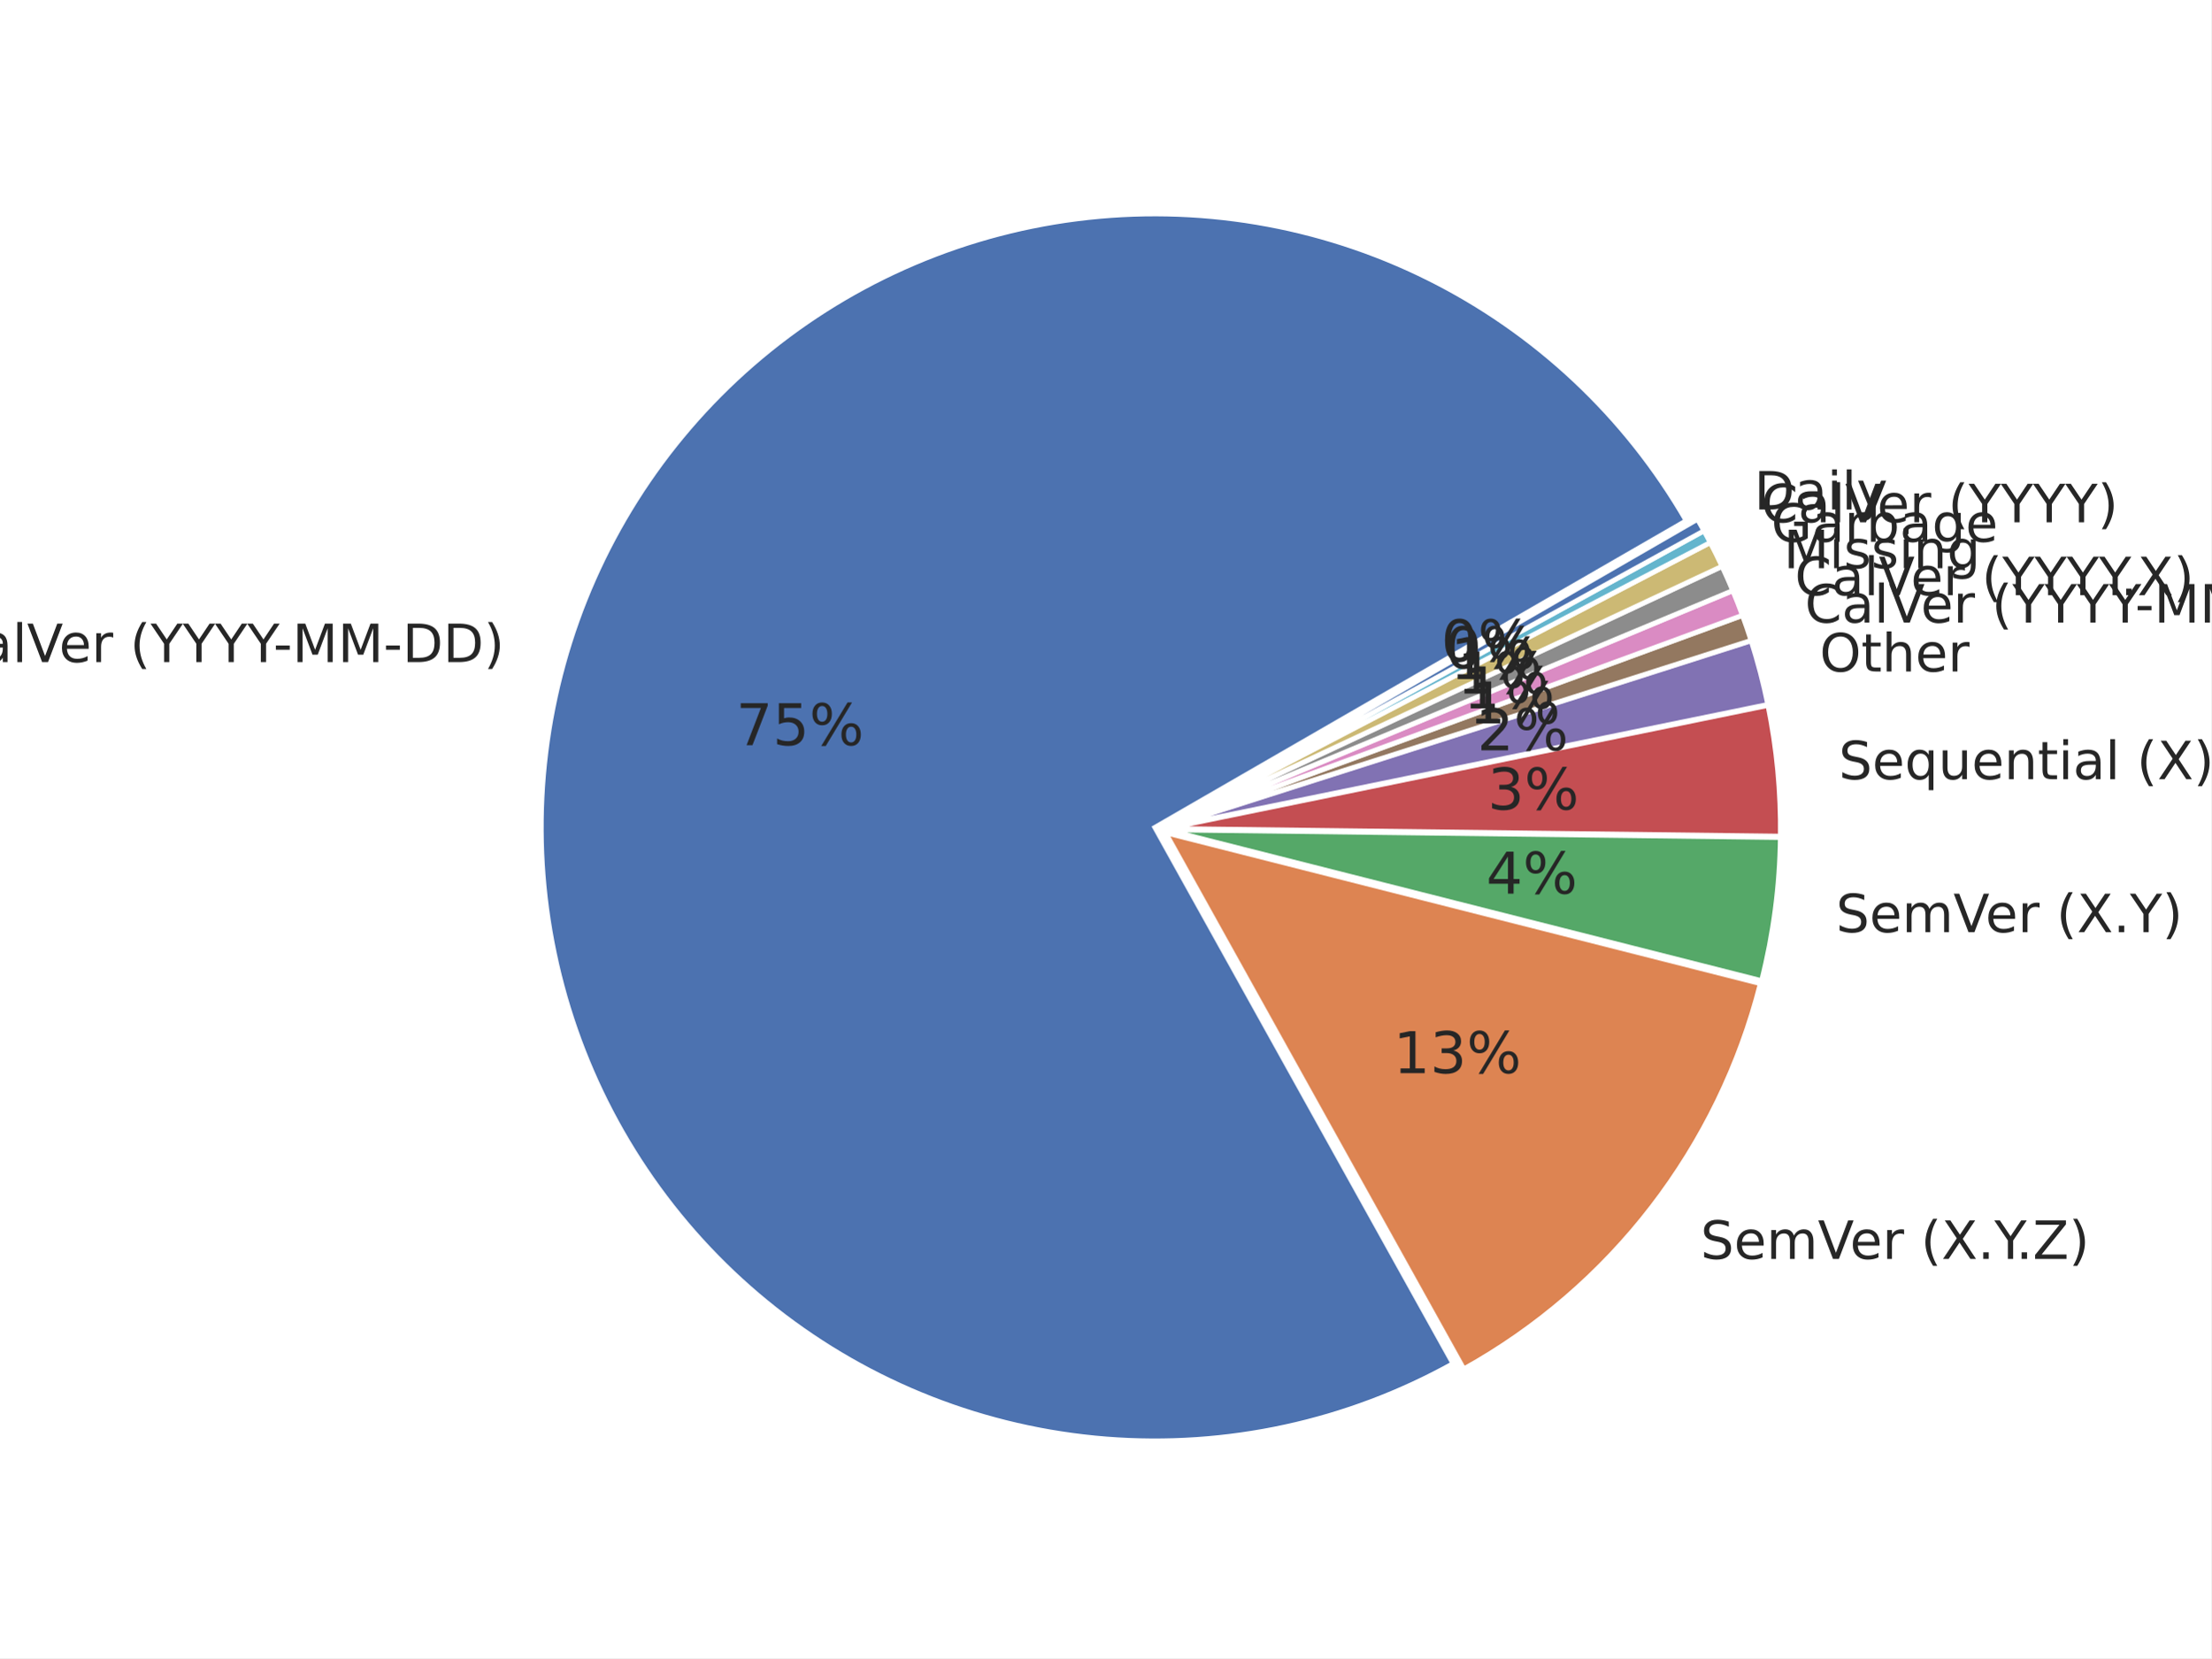
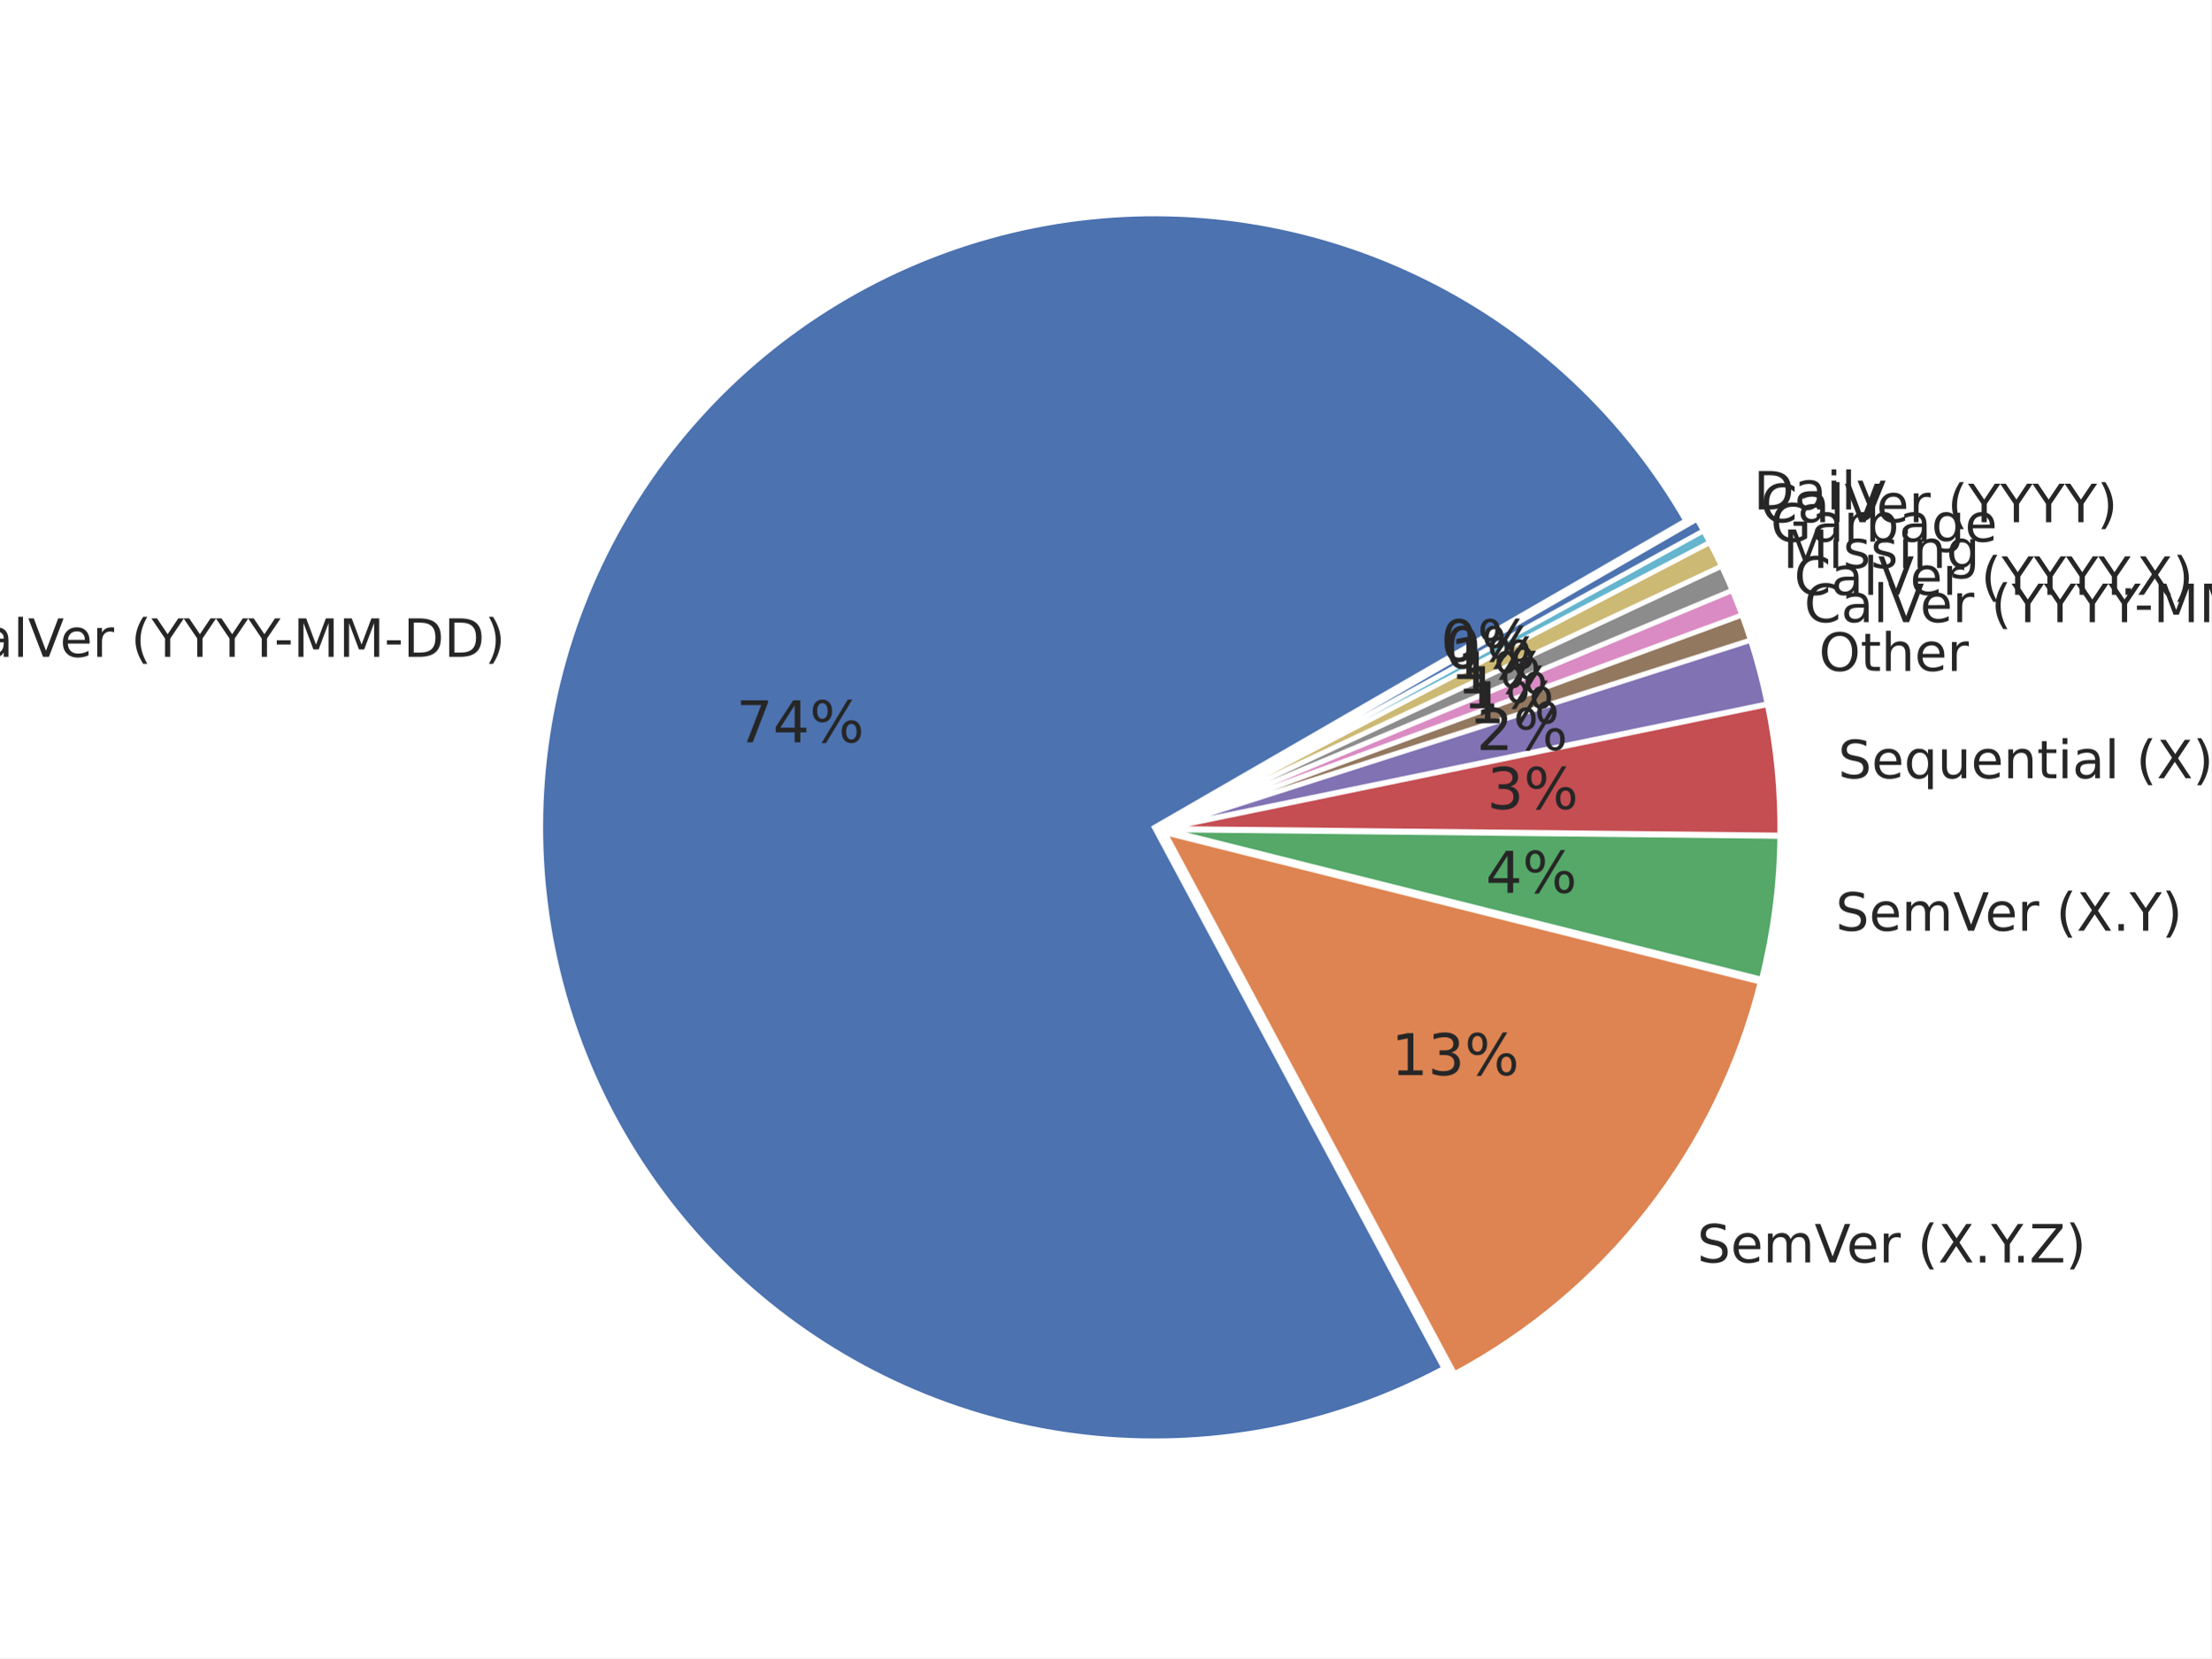
<svg xmlns="http://www.w3.org/2000/svg" xmlns:xlink="http://www.w3.org/1999/xlink" width="460.8pt" height="345.6pt" viewBox="0 0 460.8 345.6" version="1.1">
  <defs>
    <style type="text/css">*{stroke-linejoin: round; stroke-linecap: butt}</style>
  </defs>
  <g id="figure_1">
    <g id="patch_1">
      <path d="M 0 345.6  L 460.8 345.6  L 460.8 0  L 0 0  z " style="fill: #ffffff" />
    </g>
    <g id="axes_1">
      <g id="matplotlib.axis_1" />
      <g id="matplotlib.axis_2" />
      <g id="patch_2">
-         <path d="M 351.409 108.523  C 338.809 86.699 320.035 69.079 297.456 57.888  C 274.877 46.697 249.486 42.426 224.488 45.615  C 199.491 48.804 175.985 59.312 156.938 75.813  C 137.892 92.314 124.142 114.083 117.424 138.371  C 110.706 162.659 111.316 188.4 119.176 212.343  C 127.036 236.286 141.801 257.38 161.607 272.96  C 181.413 288.541 205.39 297.925 230.511 299.927  C 255.631 301.929 280.792 296.461 302.816 284.213  L 240.669 172.459  z " style="fill: #4c72b0; stroke: #ffffff; stroke-linejoin: miter" />
+         <path d="M 351.297 108.513  C 338.74 86.765 320.051 69.189 297.572 57.992  C 275.093 46.794 249.806 42.463 224.883 45.542  C 199.959 48.62 176.485 58.973 157.407 75.303  C 138.328 91.634 124.476 113.228 117.588 137.378  C 110.7 161.528 111.077 187.181 118.672 211.118  C 126.266 235.056 140.746 256.234 160.297 271.996  C 179.847 287.759 203.615 297.418 228.618 299.763  C 253.622 302.107 278.77 297.035 300.91 285.182  L 240.557 172.449  z " style="fill: #4c72b0; stroke: #ffffff; stroke-linejoin: miter" />
      </g>
      <g id="patch_3">
-         <path d="M 305.062 285.334  C 320.292 276.865 333.631 265.37 344.258 251.559  C 354.885 237.748 362.578 221.909 366.862 205.017  L 242.915 173.58  z " style="fill: #dd8452; stroke: #ffffff; stroke-linejoin: miter" />
+         <path d="M 303.148 286.319  C 318.865 277.905 332.65 266.296 343.615 252.241  C 354.581 238.185 362.487 221.99 366.824 204.698  L 242.795 173.587  z " style="fill: #dd8452; stroke: #ffffff; stroke-linejoin: miter" />
      </g>
      <g id="patch_4">
-         <path d="M 367.117 204.404  C 368.353 199.529 369.301 194.586 369.955 189.6  C 370.609 184.614 370.968 179.594 371.031 174.566  L 243.169 172.966  z " style="fill: #55a868; stroke: #ffffff; stroke-linejoin: miter" />
+         <path d="M 367.084 204.075  C 368.303 199.214 369.236 194.286 369.877 189.315  C 370.518 184.345 370.866 179.341 370.919 174.33  L 243.055 172.964  z " style="fill: #55a868; stroke: #ffffff; stroke-linejoin: miter" />
      </g>
      <g id="patch_5">
-         <path d="M 371.036 174.279  C 371.094 169.708 370.906 165.137 370.473 160.586  C 370.041 156.035 369.365 151.511 368.448 147.032  L 243.174 172.679  z " style="fill: #c44e52; stroke: #ffffff; stroke-linejoin: miter" />
+         <path d="M 370.924 174.044  C 370.973 169.488 370.778 164.933 370.34 160.399  C 369.903 155.864 369.223 151.356 368.305 146.894  L 243.059 172.677  z " style="fill: #c44e52; stroke: #ffffff; stroke-linejoin: miter" />
      </g>
      <g id="patch_6">
-         <path d="M 368.412 146.83  C 367.954 144.591 367.436 142.365 366.858 140.154  C 366.28 137.943 365.644 135.748 364.948 133.571  L 243.139 172.477  z " style="fill: #8172b3; stroke: #ffffff; stroke-linejoin: miter" />
+         <path d="M 368.269 146.692  C 367.81 144.461 367.291 142.243 366.713 140.04  C 366.135 137.837 365.499 135.65 364.805 133.481  L 243.023 172.476  z " style="fill: #8172b3; stroke: #ffffff; stroke-linejoin: miter" />
      </g>
      <g id="patch_7">
-         <path d="M 364.921 133.479  C 364.642 132.609 364.355 131.741 364.058 130.876  C 363.762 130.012 363.456 129.15 363.14 128.292  L 243.111 172.385  z " style="fill: #937860; stroke: #ffffff; stroke-linejoin: miter" />
+         <path d="M 364.777 133.39  C 364.499 132.522 364.212 131.658 363.916 130.796  C 363.619 129.935 363.314 129.076 362.999 128.222  L 242.996 172.384  z " style="fill: #937860; stroke: #ffffff; stroke-linejoin: miter" />
      </g>
      <g id="patch_8">
-         <path d="M 363.121 128.241  C 362.806 127.383 362.482 126.528 362.148 125.677  C 361.815 124.826 361.472 123.979 361.121 123.135  L 243.092 172.333  z " style="fill: #da8bc3; stroke: #ffffff; stroke-linejoin: miter" />
+         <path d="M 362.981 128.17  C 362.666 127.315 362.342 126.464 362.009 125.616  C 361.677 124.768 361.335 123.924 360.984 123.083  L 242.977 172.333  z " style="fill: #da8bc3; stroke: #ffffff; stroke-linejoin: miter" />
      </g>
      <g id="patch_9">
-         <path d="M 361.1 123.085  C 360.748 122.241 360.387 121.401 360.017 120.565  C 359.648 119.729 359.269 118.897 358.882 118.069  L 243.071 172.283  z " style="fill: #8c8c8c; stroke: #ffffff; stroke-linejoin: miter" />
+         <path d="M 360.963 123.032  C 360.612 122.192 360.252 121.355 359.883 120.522  C 359.515 119.689 359.137 118.86 358.751 118.035  L 242.956 172.282  z " style="fill: #8c8c8c; stroke: #ffffff; stroke-linejoin: miter" />
      </g>
      <g id="patch_10">
-         <path d="M 358.858 118.02  C 358.471 117.192 358.074 116.368 357.669 115.549  C 357.264 114.729 356.85 113.914 356.427 113.104  L 243.048 172.233  z " style="fill: #ccb974; stroke: #ffffff; stroke-linejoin: miter" />
+         <path d="M 358.727 117.986  C 358.341 117.161 357.946 116.34 357.542 115.523  C 357.138 114.707 356.725 113.895 356.304 113.087  L 242.932 172.233  z " style="fill: #ccb974; stroke: #ffffff; stroke-linejoin: miter" />
      </g>
      <g id="patch_11">
-         <path d="M 356.409 113.067  C 356.197 112.662 355.984 112.258 355.768 111.855  C 355.552 111.452 355.335 111.05 355.115 110.65  L 243.029 172.197  z " style="fill: #64b5cd; stroke: #ffffff; stroke-linejoin: miter" />
+         <path d="M 356.285 113.051  C 356.074 112.647 355.861 112.244 355.646 111.843  C 355.431 111.441 355.214 111.041 354.995 110.642  L 242.914 172.196  z " style="fill: #64b5cd; stroke: #ffffff; stroke-linejoin: miter" />
      </g>
      <g id="patch_12">
-         <path d="M 355.101 110.626  C 354.881 110.225 354.659 109.826 354.435 109.428  C 354.211 109.029 353.984 108.632 353.756 108.237  L 243.016 172.173  z " style="fill: #4c72b0; stroke: #ffffff; stroke-linejoin: miter" />
+         <path d="M 354.982 110.618  C 354.763 110.218 354.541 109.82 354.318 109.423  C 354.094 109.027 353.869 108.631 353.641 108.237  L 242.901 172.173  z " style="fill: #4c72b0; stroke: #ffffff; stroke-linejoin: miter" />
      </g>
      <g id="text_1">
-         <g style="fill: #262626" transform="translate(-11.84749 137.9978) scale(0.11 -0.11)">
+         <g style="fill: #262626" transform="translate(-11.65593 136.9064) scale(0.11 -0.11)">
          <defs>
            <path id="DejaVuSans-43" d="M 4122 4306  L 4122 3641  Q 3803 3938 3442 4084  Q 3081 4231 2675 4231  Q 1875 4231 1450 3742  Q 1025 3253 1025 2328  Q 1025 1406 1450 917  Q 1875 428 2675 428  Q 3081 428 3442 575  Q 3803 722 4122 1019  L 4122 359  Q 3791 134 3420 21  Q 3050 -91 2638 -91  Q 1578 -91 968 557  Q 359 1206 359 2328  Q 359 3453 968 4101  Q 1578 4750 2638 4750  Q 3056 4750 3426 4639  Q 3797 4528 4122 4306  z " transform="scale(0.015625)" />
            <path id="DejaVuSans-61" d="M 2194 1759  Q 1497 1759 1228 1600  Q 959 1441 959 1056  Q 959 750 1161 570  Q 1363 391 1709 391  Q 2188 391 2477 730  Q 2766 1069 2766 1631  L 2766 1759  L 2194 1759  z M 3341 1997  L 3341 0  L 2766 0  L 2766 531  Q 2569 213 2275 61  Q 1981 -91 1556 -91  Q 1019 -91 701 211  Q 384 513 384 1019  Q 384 1609 779 1909  Q 1175 2209 1959 2209  L 2766 2209  L 2766 2266  Q 2766 2663 2505 2880  Q 2244 3097 1772 3097  Q 1472 3097 1187 3025  Q 903 2953 641 2809  L 641 3341  Q 956 3463 1253 3523  Q 1550 3584 1831 3584  Q 2591 3584 2966 3190  Q 3341 2797 3341 1997  z " transform="scale(0.015625)" />
            <path id="DejaVuSans-6c" d="M 603 4863  L 1178 4863  L 1178 0  L 603 0  L 603 4863  z " transform="scale(0.015625)" />
            <path id="DejaVuSans-56" d="M 1831 0  L 50 4666  L 709 4666  L 2188 738  L 3669 4666  L 4325 4666  L 2547 0  L 1831 0  z " transform="scale(0.015625)" />
            <path id="DejaVuSans-65" d="M 3597 1894  L 3597 1613  L 953 1613  Q 991 1019 1311 708  Q 1631 397 2203 397  Q 2534 397 2845 478  Q 3156 559 3463 722  L 3463 178  Q 3153 47 2828 -22  Q 2503 -91 2169 -91  Q 1331 -91 842 396  Q 353 884 353 1716  Q 353 2575 817 3079  Q 1281 3584 2069 3584  Q 2775 3584 3186 3129  Q 3597 2675 3597 1894  z M 3022 2063  Q 3016 2534 2758 2815  Q 2500 3097 2075 3097  Q 1594 3097 1305 2825  Q 1016 2553 972 2059  L 3022 2063  z " transform="scale(0.015625)" />
            <path id="DejaVuSans-72" d="M 2631 2963  Q 2534 3019 2420 3045  Q 2306 3072 2169 3072  Q 1681 3072 1420 2755  Q 1159 2438 1159 1844  L 1159 0  L 581 0  L 581 3500  L 1159 3500  L 1159 2956  Q 1341 3275 1631 3429  Q 1922 3584 2338 3584  Q 2397 3584 2469 3576  Q 2541 3569 2628 3553  L 2631 2963  z " transform="scale(0.015625)" />
            <path id="DejaVuSans-20" transform="scale(0.015625)" />
            <path id="DejaVuSans-28" d="M 1984 4856  Q 1566 4138 1362 3434  Q 1159 2731 1159 2009  Q 1159 1288 1364 580  Q 1569 -128 1984 -844  L 1484 -844  Q 1016 -109 783 600  Q 550 1309 550 2009  Q 550 2706 781 3412  Q 1013 4119 1484 4856  L 1984 4856  z " transform="scale(0.015625)" />
            <path id="DejaVuSans-59" d="M -13 4666  L 666 4666  L 1959 2747  L 3244 4666  L 3922 4666  L 2272 2222  L 2272 0  L 1638 0  L 1638 2222  L -13 4666  z " transform="scale(0.015625)" />
            <path id="DejaVuSans-2d" d="M 313 2009  L 1997 2009  L 1997 1497  L 313 1497  L 313 2009  z " transform="scale(0.015625)" />
            <path id="DejaVuSans-4d" d="M 628 4666  L 1569 4666  L 2759 1491  L 3956 4666  L 4897 4666  L 4897 0  L 4281 0  L 4281 4097  L 3078 897  L 2444 897  L 1241 4097  L 1241 0  L 628 0  L 628 4666  z " transform="scale(0.015625)" />
            <path id="DejaVuSans-44" d="M 1259 4147  L 1259 519  L 2022 519  Q 2988 519 3436 956  Q 3884 1394 3884 2338  Q 3884 3275 3436 3711  Q 2988 4147 2022 4147  L 1259 4147  z M 628 4666  L 1925 4666  Q 3281 4666 3915 4102  Q 4550 3538 4550 2338  Q 4550 1131 3912 565  Q 3275 0 1925 0  L 628 0  L 628 4666  z " transform="scale(0.015625)" />
            <path id="DejaVuSans-29" d="M 513 4856  L 1013 4856  Q 1481 4119 1714 3412  Q 1947 2706 1947 2009  Q 1947 1309 1714 600  Q 1481 -109 1013 -844  L 513 -844  Q 928 -128 1133 580  Q 1338 1288 1338 2009  Q 1338 2731 1133 3434  Q 928 4138 513 4856  z " transform="scale(0.015625)" />
          </defs>
          <use xlink:href="#DejaVuSans-43" />
          <use xlink:href="#DejaVuSans-61" x="69.824" />
          <use xlink:href="#DejaVuSans-6c" x="131.104" />
          <use xlink:href="#DejaVuSans-56" x="158.887" />
          <use xlink:href="#DejaVuSans-65" x="219.545" />
          <use xlink:href="#DejaVuSans-72" x="281.068" />
          <use xlink:href="#DejaVuSans-20" x="322.182" />
          <use xlink:href="#DejaVuSans-28" x="353.969" />
          <use xlink:href="#DejaVuSans-59" x="392.982" />
          <use xlink:href="#DejaVuSans-59" x="454.066" />
          <use xlink:href="#DejaVuSans-59" x="515.15" />
          <use xlink:href="#DejaVuSans-59" x="576.234" />
          <use xlink:href="#DejaVuSans-2d" x="625.443" />
          <use xlink:href="#DejaVuSans-4d" x="661.527" />
          <use xlink:href="#DejaVuSans-4d" x="747.807" />
          <use xlink:href="#DejaVuSans-2d" x="834.086" />
          <use xlink:href="#DejaVuSans-44" x="870.17" />
          <use xlink:href="#DejaVuSans-44" x="947.172" />
          <use xlink:href="#DejaVuSans-29" x="1024.174" />
        </g>
      </g>
      <g id="text_2">
-         <g style="fill: #262626" transform="translate(153.3861 155.3176) scale(0.12 -0.12)">
+         <g style="fill: #262626" transform="translate(153.4396 154.7179) scale(0.12 -0.12)">
          <defs>
            <path id="DejaVuSans-37" d="M 525 4666  L 3525 4666  L 3525 4397  L 1831 0  L 1172 0  L 2766 4134  L 525 4134  L 525 4666  z " transform="scale(0.015625)" />
-             <path id="DejaVuSans-35" d="M 691 4666  L 3169 4666  L 3169 4134  L 1269 4134  L 1269 2991  Q 1406 3038 1543 3061  Q 1681 3084 1819 3084  Q 2600 3084 3056 2656  Q 3513 2228 3513 1497  Q 3513 744 3044 326  Q 2575 -91 1722 -91  Q 1428 -91 1123 -41  Q 819 9 494 109  L 494 744  Q 775 591 1075 516  Q 1375 441 1709 441  Q 2250 441 2565 725  Q 2881 1009 2881 1497  Q 2881 1984 2565 2268  Q 2250 2553 1709 2553  Q 1456 2553 1204 2497  Q 953 2441 691 2322  L 691 4666  z " transform="scale(0.015625)" />
+             <path id="DejaVuSans-34" d="M 2419 4116  L 825 1625  L 2419 1625  L 2419 4116  z M 2253 4666  L 3047 4666  L 3047 1625  L 3713 1625  L 3713 1100  L 3047 1100  L 3047 0  L 2419 0  L 2419 1100  L 313 1100  L 313 1709  L 2253 4666  z " transform="scale(0.015625)" />
            <path id="DejaVuSans-25" d="M 4653 2053  Q 4381 2053 4226 1822  Q 4072 1591 4072 1178  Q 4072 772 4226 539  Q 4381 306 4653 306  Q 4919 306 5073 539  Q 5228 772 5228 1178  Q 5228 1588 5073 1820  Q 4919 2053 4653 2053  z M 4653 2450  Q 5147 2450 5437 2106  Q 5728 1763 5728 1178  Q 5728 594 5436 251  Q 5144 -91 4653 -91  Q 4153 -91 3862 251  Q 3572 594 3572 1178  Q 3572 1766 3864 2108  Q 4156 2450 4653 2450  z M 1428 4353  Q 1159 4353 1004 4120  Q 850 3888 850 3481  Q 850 3069 1003 2837  Q 1156 2606 1428 2606  Q 1700 2606 1854 2837  Q 2009 3069 2009 3481  Q 2009 3884 1853 4118  Q 1697 4353 1428 4353  z M 4250 4750  L 4750 4750  L 1831 -91  L 1331 -91  L 4250 4750  z M 1428 4750  Q 1922 4750 2215 4408  Q 2509 4066 2509 3481  Q 2509 2891 2217 2550  Q 1925 2209 1428 2209  Q 931 2209 642 2551  Q 353 2894 353 3481  Q 353 4063 643 4406  Q 934 4750 1428 4750  z " transform="scale(0.015625)" />
          </defs>
          <use xlink:href="#DejaVuSans-37" />
-           <use xlink:href="#DejaVuSans-35" x="63.623" />
+           <use xlink:href="#DejaVuSans-34" x="63.623" />
          <use xlink:href="#DejaVuSans-25" x="127.246" />
        </g>
      </g>
      <g id="text_3">
-         <g style="fill: #262626" transform="translate(354.3924 262.3925) scale(0.11 -0.11)">
+         <g style="fill: #262626" transform="translate(353.6972 263.1413) scale(0.11 -0.11)">
          <defs>
            <path id="DejaVuSans-53" d="M 3425 4513  L 3425 3897  Q 3066 4069 2747 4153  Q 2428 4238 2131 4238  Q 1616 4238 1336 4038  Q 1056 3838 1056 3469  Q 1056 3159 1242 3001  Q 1428 2844 1947 2747  L 2328 2669  Q 3034 2534 3370 2195  Q 3706 1856 3706 1288  Q 3706 609 3251 259  Q 2797 -91 1919 -91  Q 1588 -91 1214 -16  Q 841 59 441 206  L 441 856  Q 825 641 1194 531  Q 1563 422 1919 422  Q 2459 422 2753 634  Q 3047 847 3047 1241  Q 3047 1584 2836 1778  Q 2625 1972 2144 2069  L 1759 2144  Q 1053 2284 737 2584  Q 422 2884 422 3419  Q 422 4038 858 4394  Q 1294 4750 2059 4750  Q 2388 4750 2728 4690  Q 3069 4631 3425 4513  z " transform="scale(0.015625)" />
            <path id="DejaVuSans-6d" d="M 3328 2828  Q 3544 3216 3844 3400  Q 4144 3584 4550 3584  Q 5097 3584 5394 3201  Q 5691 2819 5691 2113  L 5691 0  L 5113 0  L 5113 2094  Q 5113 2597 4934 2840  Q 4756 3084 4391 3084  Q 3944 3084 3684 2787  Q 3425 2491 3425 1978  L 3425 0  L 2847 0  L 2847 2094  Q 2847 2600 2669 2842  Q 2491 3084 2119 3084  Q 1678 3084 1418 2786  Q 1159 2488 1159 1978  L 1159 0  L 581 0  L 581 3500  L 1159 3500  L 1159 2956  Q 1356 3278 1631 3431  Q 1906 3584 2284 3584  Q 2666 3584 2933 3390  Q 3200 3197 3328 2828  z " transform="scale(0.015625)" />
            <path id="DejaVuSans-58" d="M 403 4666  L 1081 4666  L 2241 2931  L 3406 4666  L 4084 4666  L 2584 2425  L 4184 0  L 3506 0  L 2194 1984  L 872 0  L 191 0  L 1856 2491  L 403 4666  z " transform="scale(0.015625)" />
            <path id="DejaVuSans-2e" d="M 684 794  L 1344 794  L 1344 0  L 684 0  L 684 794  z " transform="scale(0.015625)" />
            <path id="DejaVuSans-5a" d="M 359 4666  L 4025 4666  L 4025 4184  L 1075 531  L 4097 531  L 4097 0  L 288 0  L 288 481  L 3238 4134  L 359 4134  L 359 4666  z " transform="scale(0.015625)" />
          </defs>
          <use xlink:href="#DejaVuSans-53" />
          <use xlink:href="#DejaVuSans-65" x="63.477" />
          <use xlink:href="#DejaVuSans-6d" x="125" />
          <use xlink:href="#DejaVuSans-56" x="222.412" />
          <use xlink:href="#DejaVuSans-65" x="283.07" />
          <use xlink:href="#DejaVuSans-72" x="344.594" />
          <use xlink:href="#DejaVuSans-20" x="385.707" />
          <use xlink:href="#DejaVuSans-28" x="417.494" />
          <use xlink:href="#DejaVuSans-58" x="456.508" />
          <use xlink:href="#DejaVuSans-2e" x="525.014" />
          <use xlink:href="#DejaVuSans-59" x="556.801" />
          <use xlink:href="#DejaVuSans-2e" x="597.635" />
          <use xlink:href="#DejaVuSans-5a" x="629.422" />
          <use xlink:href="#DejaVuSans-29" x="697.928" />
        </g>
      </g>
      <g id="text_4">
-         <g style="fill: #262626" transform="translate(290.3848 223.6787) scale(0.12 -0.12)">
+         <g style="fill: #262626" transform="translate(289.951 224.0902) scale(0.12 -0.12)">
          <defs>
            <path id="DejaVuSans-31" d="M 794 531  L 1825 531  L 1825 4091  L 703 3866  L 703 4441  L 1819 4666  L 2450 4666  L 2450 531  L 3481 531  L 3481 0  L 794 0  L 794 531  z " transform="scale(0.015625)" />
            <path id="DejaVuSans-33" d="M 2597 2516  Q 3050 2419 3304 2112  Q 3559 1806 3559 1356  Q 3559 666 3084 287  Q 2609 -91 1734 -91  Q 1441 -91 1130 -33  Q 819 25 488 141  L 488 750  Q 750 597 1062 519  Q 1375 441 1716 441  Q 2309 441 2620 675  Q 2931 909 2931 1356  Q 2931 1769 2642 2001  Q 2353 2234 1838 2234  L 1294 2234  L 1294 2753  L 1863 2753  Q 2328 2753 2575 2939  Q 2822 3125 2822 3475  Q 2822 3834 2567 4026  Q 2313 4219 1838 4219  Q 1578 4219 1281 4162  Q 984 4106 628 3988  L 628 4550  Q 988 4650 1302 4700  Q 1616 4750 1894 4750  Q 2613 4750 3031 4423  Q 3450 4097 3450 3541  Q 3450 3153 3228 2886  Q 3006 2619 2597 2516  z " transform="scale(0.015625)" />
          </defs>
          <use xlink:href="#DejaVuSans-31" />
          <use xlink:href="#DejaVuSans-33" x="63.623" />
          <use xlink:href="#DejaVuSans-25" x="127.246" />
        </g>
      </g>
      <g id="text_5">
-         <g style="fill: #262626" transform="translate(382.6332 194.299) scale(0.11 -0.11)">
+         <g style="fill: #262626" transform="translate(382.559 193.9859) scale(0.11 -0.11)">
          <use xlink:href="#DejaVuSans-53" />
          <use xlink:href="#DejaVuSans-65" x="63.477" />
          <use xlink:href="#DejaVuSans-6d" x="125" />
          <use xlink:href="#DejaVuSans-56" x="222.412" />
          <use xlink:href="#DejaVuSans-65" x="283.07" />
          <use xlink:href="#DejaVuSans-72" x="344.594" />
          <use xlink:href="#DejaVuSans-20" x="385.707" />
          <use xlink:href="#DejaVuSans-28" x="417.494" />
          <use xlink:href="#DejaVuSans-58" x="456.508" />
          <use xlink:href="#DejaVuSans-2e" x="525.014" />
          <use xlink:href="#DejaVuSans-59" x="556.801" />
          <use xlink:href="#DejaVuSans-29" x="617.885" />
        </g>
      </g>
      <g id="text_6">
-         <g style="fill: #262626" transform="translate(309.7221 186.258) scale(0.12 -0.12)">
-           <defs>
-             <path id="DejaVuSans-34" d="M 2419 4116  L 825 1625  L 2419 1625  L 2419 4116  z M 2253 4666  L 3047 4666  L 3047 1625  L 3713 1625  L 3713 1100  L 3047 1100  L 3047 0  L 2419 0  L 2419 1100  L 313 1100  L 313 1709  L 2253 4666  z " transform="scale(0.015625)" />
-           </defs>
+         <g style="fill: #262626" transform="translate(309.6294 186.0859) scale(0.12 -0.12)">
          <use xlink:href="#DejaVuSans-34" />
          <use xlink:href="#DejaVuSans-25" x="63.623" />
        </g>
      </g>
      <g id="text_7">
-         <g style="fill: #262626" transform="translate(383.2031 162.4121) scale(0.11 -0.11)">
+         <g style="fill: #262626" transform="translate(383.0684 162.206) scale(0.11 -0.11)">
          <defs>
            <path id="DejaVuSans-71" d="M 947 1747  Q 947 1113 1208 752  Q 1469 391 1925 391  Q 2381 391 2643 752  Q 2906 1113 2906 1747  Q 2906 2381 2643 2742  Q 2381 3103 1925 3103  Q 1469 3103 1208 2742  Q 947 2381 947 1747  z M 2906 525  Q 2725 213 2448 61  Q 2172 -91 1784 -91  Q 1150 -91 751 415  Q 353 922 353 1747  Q 353 2572 751 3078  Q 1150 3584 1784 3584  Q 2172 3584 2448 3432  Q 2725 3281 2906 2969  L 2906 3500  L 3481 3500  L 3481 -1331  L 2906 -1331  L 2906 525  z " transform="scale(0.015625)" />
            <path id="DejaVuSans-75" d="M 544 1381  L 544 3500  L 1119 3500  L 1119 1403  Q 1119 906 1312 657  Q 1506 409 1894 409  Q 2359 409 2629 706  Q 2900 1003 2900 1516  L 2900 3500  L 3475 3500  L 3475 0  L 2900 0  L 2900 538  Q 2691 219 2414 64  Q 2138 -91 1772 -91  Q 1169 -91 856 284  Q 544 659 544 1381  z M 1991 3584  L 1991 3584  z " transform="scale(0.015625)" />
            <path id="DejaVuSans-6e" d="M 3513 2113  L 3513 0  L 2938 0  L 2938 2094  Q 2938 2591 2744 2837  Q 2550 3084 2163 3084  Q 1697 3084 1428 2787  Q 1159 2491 1159 1978  L 1159 0  L 581 0  L 581 3500  L 1159 3500  L 1159 2956  Q 1366 3272 1645 3428  Q 1925 3584 2291 3584  Q 2894 3584 3203 3211  Q 3513 2838 3513 2113  z " transform="scale(0.015625)" />
            <path id="DejaVuSans-74" d="M 1172 4494  L 1172 3500  L 2356 3500  L 2356 3053  L 1172 3053  L 1172 1153  Q 1172 725 1289 603  Q 1406 481 1766 481  L 2356 481  L 2356 0  L 1766 0  Q 1100 0 847 248  Q 594 497 594 1153  L 594 3053  L 172 3053  L 172 3500  L 594 3500  L 594 4494  L 1172 4494  z " transform="scale(0.015625)" />
            <path id="DejaVuSans-69" d="M 603 3500  L 1178 3500  L 1178 0  L 603 0  L 603 3500  z M 603 4863  L 1178 4863  L 1178 4134  L 603 4134  L 603 4863  z " transform="scale(0.015625)" />
          </defs>
          <use xlink:href="#DejaVuSans-53" />
          <use xlink:href="#DejaVuSans-65" x="63.477" />
          <use xlink:href="#DejaVuSans-71" x="125" />
          <use xlink:href="#DejaVuSans-75" x="188.477" />
          <use xlink:href="#DejaVuSans-65" x="251.855" />
          <use xlink:href="#DejaVuSans-6e" x="313.379" />
          <use xlink:href="#DejaVuSans-74" x="376.758" />
          <use xlink:href="#DejaVuSans-69" x="415.967" />
          <use xlink:href="#DejaVuSans-61" x="443.75" />
          <use xlink:href="#DejaVuSans-6c" x="505.029" />
          <use xlink:href="#DejaVuSans-20" x="532.812" />
          <use xlink:href="#DejaVuSans-28" x="564.6" />
          <use xlink:href="#DejaVuSans-58" x="603.613" />
          <use xlink:href="#DejaVuSans-29" x="672.119" />
        </g>
      </g>
      <g id="text_8">
-         <g style="fill: #262626" transform="translate(310.0352 168.7345) scale(0.12 -0.12)">
+         <g style="fill: #262626" transform="translate(309.9094 168.6213) scale(0.12 -0.12)">
          <use xlink:href="#DejaVuSans-33" />
          <use xlink:href="#DejaVuSans-25" x="63.623" />
        </g>
      </g>
      <g id="text_9">
-         <g style="fill: #262626" transform="translate(379.2299 139.9573) scale(0.11 -0.11)">
+         <g style="fill: #262626" transform="translate(379.0822 139.8321) scale(0.11 -0.11)">
          <defs>
            <path id="DejaVuSans-4f" d="M 2522 4238  Q 1834 4238 1429 3725  Q 1025 3213 1025 2328  Q 1025 1447 1429 934  Q 1834 422 2522 422  Q 3209 422 3611 934  Q 4013 1447 4013 2328  Q 4013 3213 3611 3725  Q 3209 4238 2522 4238  z M 2522 4750  Q 3503 4750 4090 4092  Q 4678 3434 4678 2328  Q 4678 1225 4090 567  Q 3503 -91 2522 -91  Q 1538 -91 948 565  Q 359 1222 359 2328  Q 359 3434 948 4092  Q 1538 4750 2522 4750  z " transform="scale(0.015625)" />
            <path id="DejaVuSans-68" d="M 3513 2113  L 3513 0  L 2938 0  L 2938 2094  Q 2938 2591 2744 2837  Q 2550 3084 2163 3084  Q 1697 3084 1428 2787  Q 1159 2491 1159 1978  L 1159 0  L 581 0  L 581 4863  L 1159 4863  L 1159 2956  Q 1366 3272 1645 3428  Q 1925 3584 2291 3584  Q 2894 3584 3203 3211  Q 3513 2838 3513 2113  z " transform="scale(0.015625)" />
          </defs>
          <use xlink:href="#DejaVuSans-4f" />
          <use xlink:href="#DejaVuSans-74" x="78.711" />
          <use xlink:href="#DejaVuSans-68" x="117.92" />
          <use xlink:href="#DejaVuSans-65" x="181.299" />
          <use xlink:href="#DejaVuSans-72" x="242.822" />
        </g>
      </g>
      <g id="text_10">
-         <g style="fill: #262626" transform="translate(307.8518 156.3945) scale(0.12 -0.12)">
+         <g style="fill: #262626" transform="translate(307.7188 156.3257) scale(0.12 -0.12)">
          <defs>
            <path id="DejaVuSans-32" d="M 1228 531  L 3431 531  L 3431 0  L 469 0  L 469 531  Q 828 903 1448 1529  Q 2069 2156 2228 2338  Q 2531 2678 2651 2914  Q 2772 3150 2772 3378  Q 2772 3750 2511 3984  Q 2250 4219 1831 4219  Q 1534 4219 1204 4116  Q 875 4013 500 3803  L 500 4441  Q 881 4594 1212 4672  Q 1544 4750 1819 4750  Q 2544 4750 2975 4387  Q 3406 4025 3406 3419  Q 3406 3131 3298 2873  Q 3191 2616 2906 2266  Q 2828 2175 2409 1742  Q 1991 1309 1228 531  z " transform="scale(0.015625)" />
          </defs>
          <use xlink:href="#DejaVuSans-32" />
          <use xlink:href="#DejaVuSans-25" x="63.623" />
        </g>
      </g>
      <g id="text_11">
-         <g style="fill: #262626" transform="translate(376.153 129.7608) scale(0.11 -0.11)">
+         <g style="fill: #262626" transform="translate(376.0077 129.6727) scale(0.11 -0.11)">
          <use xlink:href="#DejaVuSans-43" />
          <use xlink:href="#DejaVuSans-61" x="69.824" />
          <use xlink:href="#DejaVuSans-6c" x="131.104" />
          <use xlink:href="#DejaVuSans-56" x="158.887" />
          <use xlink:href="#DejaVuSans-65" x="219.545" />
          <use xlink:href="#DejaVuSans-72" x="281.068" />
          <use xlink:href="#DejaVuSans-20" x="322.182" />
          <use xlink:href="#DejaVuSans-28" x="353.969" />
          <use xlink:href="#DejaVuSans-59" x="392.982" />
          <use xlink:href="#DejaVuSans-59" x="454.066" />
          <use xlink:href="#DejaVuSans-59" x="515.15" />
          <use xlink:href="#DejaVuSans-59" x="576.234" />
          <use xlink:href="#DejaVuSans-2d" x="625.443" />
          <use xlink:href="#DejaVuSans-4d" x="661.527" />
          <use xlink:href="#DejaVuSans-4d" x="747.807" />
          <use xlink:href="#DejaVuSans-29" x="834.086" />
        </g>
      </g>
      <g id="text_12">
-         <g style="fill: #262626" transform="translate(306.1609 150.791) scale(0.12 -0.12)">
+         <g style="fill: #262626" transform="translate(306.0292 150.7426) scale(0.12 -0.12)">
          <use xlink:href="#DejaVuSans-31" />
          <use xlink:href="#DejaVuSans-25" x="63.623" />
        </g>
      </g>
      <g id="text_13">
-         <g style="fill: #262626" transform="translate(374.0541 124.047) scale(0.11 -0.11)">
+         <g style="fill: #262626" transform="translate(373.9126 123.9796) scale(0.11 -0.11)">
          <use xlink:href="#DejaVuSans-43" />
          <use xlink:href="#DejaVuSans-61" x="69.824" />
          <use xlink:href="#DejaVuSans-6c" x="131.104" />
          <use xlink:href="#DejaVuSans-56" x="158.887" />
          <use xlink:href="#DejaVuSans-65" x="219.545" />
          <use xlink:href="#DejaVuSans-72" x="281.068" />
          <use xlink:href="#DejaVuSans-20" x="322.182" />
          <use xlink:href="#DejaVuSans-28" x="353.969" />
          <use xlink:href="#DejaVuSans-59" x="392.982" />
          <use xlink:href="#DejaVuSans-59" x="454.066" />
          <use xlink:href="#DejaVuSans-59" x="515.15" />
          <use xlink:href="#DejaVuSans-59" x="576.234" />
          <use xlink:href="#DejaVuSans-2e" x="617.068" />
          <use xlink:href="#DejaVuSans-58" x="648.855" />
          <use xlink:href="#DejaVuSans-29" x="717.361" />
        </g>
      </g>
      <g id="text_14">
-         <g style="fill: #262626" transform="translate(305.0074 147.651) scale(0.12 -0.12)">
+         <g style="fill: #262626" transform="translate(304.8779 147.6139) scale(0.12 -0.12)">
          <use xlink:href="#DejaVuSans-31" />
          <use xlink:href="#DejaVuSans-25" x="63.623" />
        </g>
      </g>
      <g id="text_15">
-         <g style="fill: #262626" transform="translate(371.7121 118.4285) scale(0.11 -0.11)">
+         <g style="fill: #262626" transform="translate(371.5762 118.3812) scale(0.11 -0.11)">
          <defs>
            <path id="DejaVuSans-73" d="M 2834 3397  L 2834 2853  Q 2591 2978 2328 3040  Q 2066 3103 1784 3103  Q 1356 3103 1142 2972  Q 928 2841 928 2578  Q 928 2378 1081 2264  Q 1234 2150 1697 2047  L 1894 2003  Q 2506 1872 2764 1633  Q 3022 1394 3022 966  Q 3022 478 2636 193  Q 2250 -91 1575 -91  Q 1294 -91 989 -36  Q 684 19 347 128  L 347 722  Q 666 556 975 473  Q 1284 391 1588 391  Q 1994 391 2212 530  Q 2431 669 2431 922  Q 2431 1156 2273 1281  Q 2116 1406 1581 1522  L 1381 1569  Q 847 1681 609 1914  Q 372 2147 372 2553  Q 372 3047 722 3315  Q 1072 3584 1716 3584  Q 2034 3584 2315 3537  Q 2597 3491 2834 3397  z " transform="scale(0.015625)" />
            <path id="DejaVuSans-67" d="M 2906 1791  Q 2906 2416 2648 2759  Q 2391 3103 1925 3103  Q 1463 3103 1205 2759  Q 947 2416 947 1791  Q 947 1169 1205 825  Q 1463 481 1925 481  Q 2391 481 2648 825  Q 2906 1169 2906 1791  z M 3481 434  Q 3481 -459 3084 -895  Q 2688 -1331 1869 -1331  Q 1566 -1331 1297 -1286  Q 1028 -1241 775 -1147  L 775 -588  Q 1028 -725 1275 -790  Q 1522 -856 1778 -856  Q 2344 -856 2625 -561  Q 2906 -266 2906 331  L 2906 616  Q 2728 306 2450 153  Q 2172 0 1784 0  Q 1141 0 747 490  Q 353 981 353 1791  Q 353 2603 747 3093  Q 1141 3584 1784 3584  Q 2172 3584 2450 3431  Q 2728 3278 2906 2969  L 2906 3500  L 3481 3500  L 3481 434  z " transform="scale(0.015625)" />
          </defs>
          <use xlink:href="#DejaVuSans-4d" />
          <use xlink:href="#DejaVuSans-69" x="86.279" />
          <use xlink:href="#DejaVuSans-73" x="114.062" />
          <use xlink:href="#DejaVuSans-73" x="166.162" />
          <use xlink:href="#DejaVuSans-69" x="218.262" />
          <use xlink:href="#DejaVuSans-6e" x="246.045" />
          <use xlink:href="#DejaVuSans-67" x="309.424" />
        </g>
      </g>
      <g id="text_16">
-         <g style="fill: #262626" transform="translate(303.7204 144.5634) scale(0.12 -0.12)">
+         <g style="fill: #262626" transform="translate(303.5939 144.5374) scale(0.12 -0.12)">
          <use xlink:href="#DejaVuSans-31" />
          <use xlink:href="#DejaVuSans-25" x="63.623" />
        </g>
      </g>
      <g id="text_17">
-         <g style="fill: #262626" transform="translate(369.1314 112.9156) scale(0.11 -0.11)">
+         <g style="fill: #262626" transform="translate(369.0026 112.8878) scale(0.11 -0.11)">
          <defs>
            <path id="DejaVuSans-47" d="M 3809 666  L 3809 1919  L 2778 1919  L 2778 2438  L 4434 2438  L 4434 434  Q 4069 175 3628 42  Q 3188 -91 2688 -91  Q 1594 -91 976 548  Q 359 1188 359 2328  Q 359 3472 976 4111  Q 1594 4750 2688 4750  Q 3144 4750 3555 4637  Q 3966 4525 4313 4306  L 4313 3634  Q 3963 3931 3569 4081  Q 3175 4231 2741 4231  Q 1884 4231 1454 3753  Q 1025 3275 1025 2328  Q 1025 1384 1454 906  Q 1884 428 2741 428  Q 3075 428 3337 486  Q 3600 544 3809 666  z " transform="scale(0.015625)" />
            <path id="DejaVuSans-62" d="M 3116 1747  Q 3116 2381 2855 2742  Q 2594 3103 2138 3103  Q 1681 3103 1420 2742  Q 1159 2381 1159 1747  Q 1159 1113 1420 752  Q 1681 391 2138 391  Q 2594 391 2855 752  Q 3116 1113 3116 1747  z M 1159 2969  Q 1341 3281 1617 3432  Q 1894 3584 2278 3584  Q 2916 3584 3314 3078  Q 3713 2572 3713 1747  Q 3713 922 3314 415  Q 2916 -91 2278 -91  Q 1894 -91 1617 61  Q 1341 213 1159 525  L 1159 0  L 581 0  L 581 4863  L 1159 4863  L 1159 2969  z " transform="scale(0.015625)" />
          </defs>
          <use xlink:href="#DejaVuSans-47" />
          <use xlink:href="#DejaVuSans-61" x="77.49" />
          <use xlink:href="#DejaVuSans-72" x="138.77" />
          <use xlink:href="#DejaVuSans-62" x="179.883" />
          <use xlink:href="#DejaVuSans-61" x="243.359" />
          <use xlink:href="#DejaVuSans-67" x="304.639" />
          <use xlink:href="#DejaVuSans-65" x="368.115" />
        </g>
      </g>
      <g id="text_18">
-         <g style="fill: #262626" transform="translate(302.3021 141.5338) scale(0.12 -0.12)">
+         <g style="fill: #262626" transform="translate(302.1796 141.5185) scale(0.12 -0.12)">
          <use xlink:href="#DejaVuSans-31" />
          <use xlink:href="#DejaVuSans-25" x="63.623" />
        </g>
      </g>
      <g id="text_19">
-         <g style="fill: #262626" transform="translate(367.042 108.8563) scale(0.11 -0.11)">
+         <g style="fill: #262626" transform="translate(366.9197 108.8427) scale(0.11 -0.11)">
          <use xlink:href="#DejaVuSans-43" />
          <use xlink:href="#DejaVuSans-61" x="69.824" />
          <use xlink:href="#DejaVuSans-6c" x="131.104" />
          <use xlink:href="#DejaVuSans-56" x="158.887" />
          <use xlink:href="#DejaVuSans-65" x="219.545" />
          <use xlink:href="#DejaVuSans-72" x="281.068" />
          <use xlink:href="#DejaVuSans-20" x="322.182" />
          <use xlink:href="#DejaVuSans-28" x="353.969" />
          <use xlink:href="#DejaVuSans-59" x="392.982" />
          <use xlink:href="#DejaVuSans-59" x="454.066" />
          <use xlink:href="#DejaVuSans-59" x="515.15" />
          <use xlink:href="#DejaVuSans-59" x="576.234" />
          <use xlink:href="#DejaVuSans-29" x="637.318" />
        </g>
      </g>
      <g id="text_20">
-         <g style="fill: #262626" transform="translate(301.1539 139.303) scale(0.12 -0.12)">
+         <g style="fill: #262626" transform="translate(301.0349 139.2955) scale(0.12 -0.12)">
          <defs>
            <path id="DejaVuSans-30" d="M 2034 4250  Q 1547 4250 1301 3770  Q 1056 3291 1056 2328  Q 1056 1369 1301 889  Q 1547 409 2034 409  Q 2525 409 2770 889  Q 3016 1369 3016 2328  Q 3016 3291 2770 3770  Q 2525 4250 2034 4250  z M 2034 4750  Q 2819 4750 3233 4129  Q 3647 3509 3647 2328  Q 3647 1150 3233 529  Q 2819 -91 2034 -91  Q 1250 -91 836 529  Q 422 1150 422 2328  Q 422 3509 836 4129  Q 1250 4750 2034 4750  z " transform="scale(0.015625)" />
          </defs>
          <use xlink:href="#DejaVuSans-30" />
          <use xlink:href="#DejaVuSans-25" x="63.623" />
        </g>
      </g>
      <g id="text_21">
-         <g style="fill: #262626" transform="translate(365.577 106.1884) scale(0.11 -0.11)">
+         <g style="fill: #262626" transform="translate(365.4595 106.1839) scale(0.11 -0.11)">
          <defs>
            <path id="DejaVuSans-79" d="M 2059 -325  Q 1816 -950 1584 -1140  Q 1353 -1331 966 -1331  L 506 -1331  L 506 -850  L 844 -850  Q 1081 -850 1212 -737  Q 1344 -625 1503 -206  L 1606 56  L 191 3500  L 800 3500  L 1894 763  L 2988 3500  L 3597 3500  L 2059 -325  z " transform="scale(0.015625)" />
          </defs>
          <use xlink:href="#DejaVuSans-44" />
          <use xlink:href="#DejaVuSans-61" x="77.002" />
          <use xlink:href="#DejaVuSans-69" x="138.281" />
          <use xlink:href="#DejaVuSans-6c" x="166.064" />
          <use xlink:href="#DejaVuSans-79" x="193.848" />
        </g>
      </g>
      <g id="text_22">
-         <g style="fill: #262626" transform="translate(300.3488 137.8368) scale(0.12 -0.12)">
+         <g style="fill: #262626" transform="translate(300.2324 137.8343) scale(0.12 -0.12)">
          <use xlink:href="#DejaVuSans-30" />
          <use xlink:href="#DejaVuSans-25" x="63.623" />
        </g>
      </g>
    </g>
  </g>
</svg>
